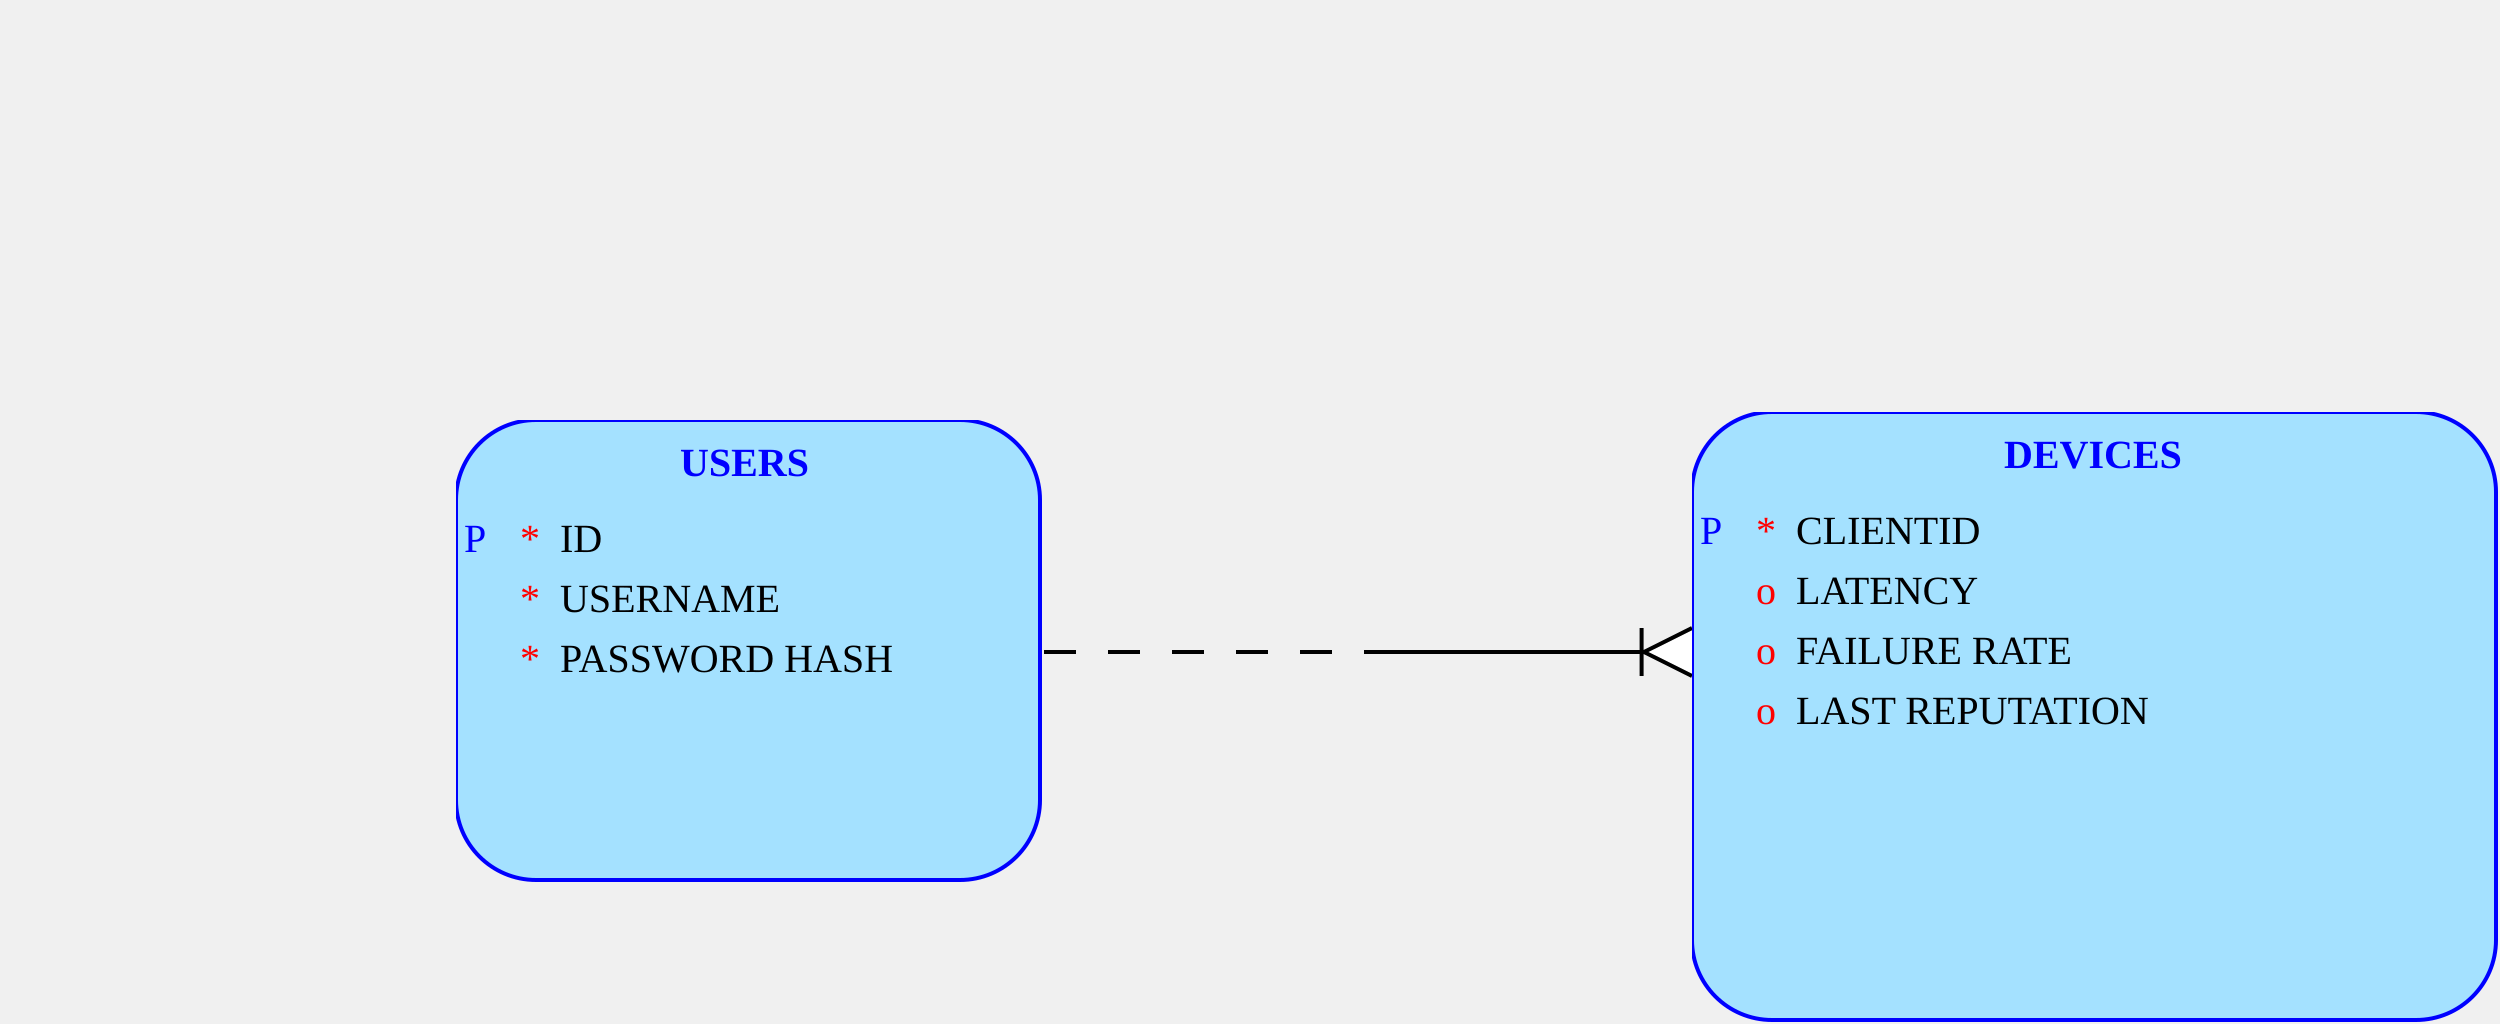
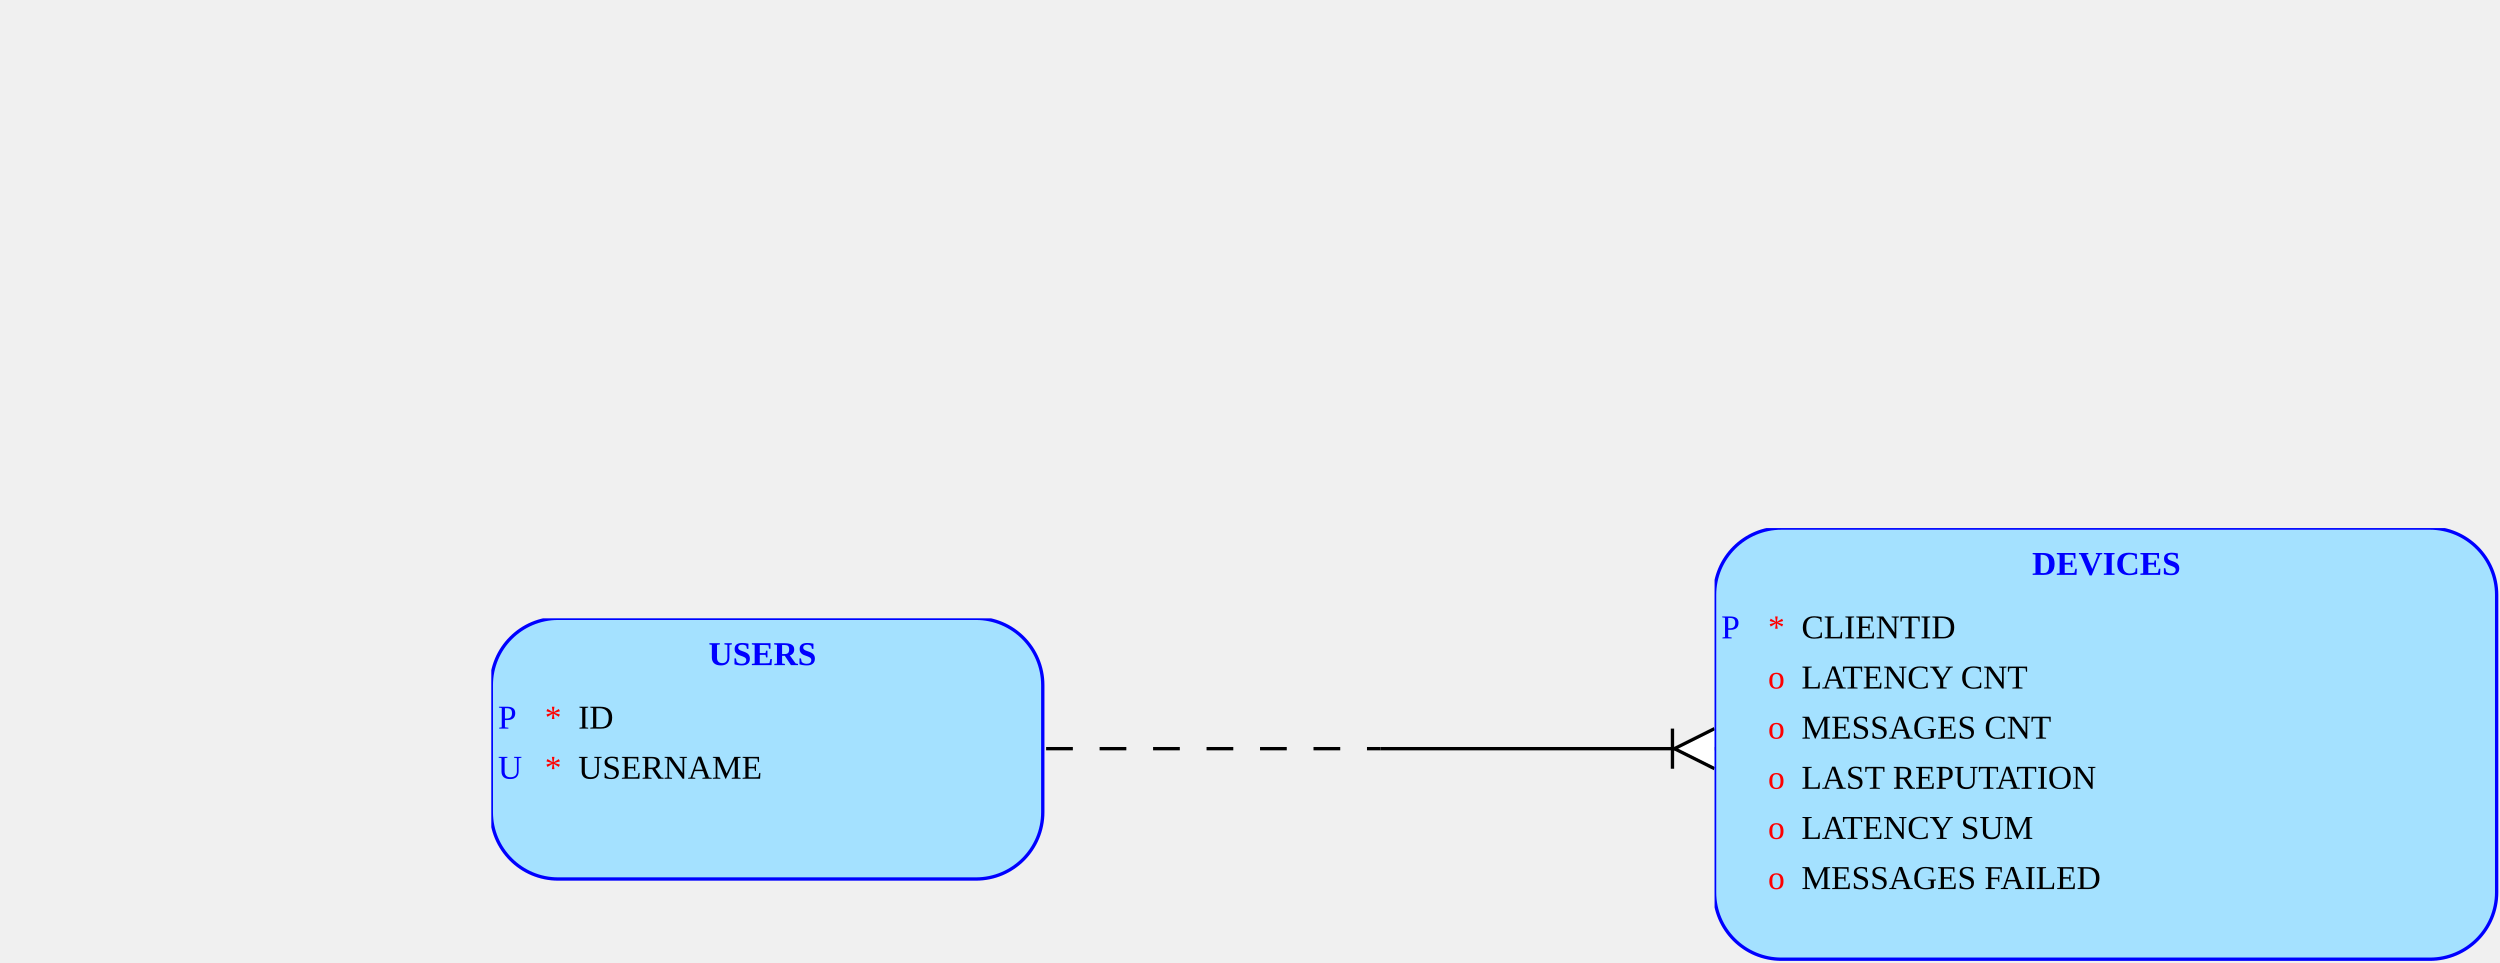
- <svg xmlns="http://www.w3.org/2000/svg" version="1.1" width="625" height="256">
+ <svg xmlns="http://www.w3.org/2000/svg" version="1.1" width="748" height="288">
  <defs id="dmw_defs">
    <svg id="fk_sym" viewBox="0 0 48.665 48.665" style="enable-background:new 0 0 48.665 48.665;">
      <g>
        <path d="M40.332,31.592c-2.377,0-4.515,1-6.033,2.598l-17.737-8.686c0.061-0.406,0.103-0.82,0.103-1.246    c0-0.414-0.04-0.818-0.098-1.215l17.711-8.589c1.519,1.609,3.666,2.619,6.054,2.619c4.603,0,8.333-3.731,8.333-8.333    c0-4.603-3.73-8.333-8.333-8.333s-8.333,3.73-8.333,8.333c0,0.414,0.04,0.817,0.098,1.215l-17.709,8.589    c-1.519-1.609-3.666-2.619-6.054-2.619C3.73,15.925,0,19.656,0,24.258c0,4.603,3.73,8.333,8.333,8.333    c2.377,0,4.515-1,6.033-2.596l17.736,8.685c-0.062,0.406-0.104,0.82-0.104,1.245c0,4.604,3.73,8.333,8.333,8.333    s8.333-3.729,8.333-8.333C48.665,35.322,44.935,31.592,40.332,31.592z" fill="#13bf3b" />
      </g>
    </svg>
    <svg id="pk_sym" viewBox="0 0 480.509 480.509" style="enable-background:new 0 0 480.509 480.509;">
      <g>
        <path d="M418.119,331.046c4.094,4.374,7.766,8.186,10.996,11.416c3.237,3.238,6.714,6.376,10.427,9.422   c3.71,3.042,6.427,4.568,8.135,4.568c3.241,0,9.517-4.661,18.843-13.99c9.328-9.321,13.989-15.604,13.989-18.842   c0-1.523-2.714-5.421-8.138-11.704c-5.421-6.276-12.364-13.702-20.838-22.271c-8.473-8.565-16.703-16.744-24.694-24.55   c-8.001-7.81-15.8-15.373-23.417-22.703c-7.611-7.327-11.992-11.56-13.135-12.703c-1.902-1.902-4.093-2.853-6.563-2.853   c-3.237,0-9.521,4.661-18.843,13.988c-9.328,9.322-13.989,15.605-13.989,18.843c0,1.711,1.522,4.421,4.568,8.138   c3.046,3.71,6.188,7.187,9.421,10.424c3.23,3.23,7.047,6.899,11.42,10.992c4.377,4.093,6.848,6.423,7.423,6.995l-27.408,27.404   L254.954,222.268c24.94-33.498,37.408-68.236,37.408-104.211c0-31.024-9.761-56.293-29.263-75.801   c-19.512-19.511-44.778-29.265-75.805-29.265c-30.454,0-60.244,9.042-89.363,27.119c-29.121,18.083-52.727,41.686-70.808,70.808   C9.042,140.038,0,169.828,0,200.28c0,31.029,9.753,56.286,29.265,75.803c19.511,19.517,44.777,29.27,75.801,29.27   c35.976,0,70.71-12.467,104.212-37.407l191.574,191.579c5.332,5.328,11.796,7.994,19.417,7.994c7.991,0,15.704-3.72,23.12-11.14   c7.426-7.426,11.143-15.129,11.143-23.127c0-7.617-2.666-14.092-7.994-19.417l-62.811-62.811l27.405-27.404   C411.699,324.195,414.033,326.666,418.119,331.046z M221.556,161.458c-10.656,10.657-23.601,15.987-38.828,15.987   c-7.996,0-15.896-1.812-23.7-5.43c3.617,7.808,5.426,15.706,5.426,23.7c0,15.229-5.327,28.171-15.987,38.828   c-10.66,10.655-23.606,15.986-38.831,15.986c-15.227,0-28.168-5.325-38.828-15.986c-10.657-10.657-15.987-23.599-15.987-38.828   c0-15.227,5.327-28.171,15.987-38.828C81.464,146.23,94.409,140.9,109.636,140.9c7.992,0,15.893,1.809,23.695,5.424   c-3.616-7.804-5.424-15.706-5.424-23.699c0-15.227,5.327-28.171,15.987-38.828c10.66-10.657,23.604-15.987,38.831-15.987   c15.227,0,28.171,5.327,38.828,15.987c10.657,10.66,15.987,23.601,15.987,38.828C237.539,137.852,232.209,150.797,221.556,161.458z   " fill="#ff8345" />
      </g>
    </svg>
    <svg id="uk_sym" viewBox="0 0 490 490" style="enable-background:new 0 0 490 490;">
      <g>
        <polygon points="236.99,11.41 0,246.348 236.99,478.678 236.99,350.609 129.864,245 236.99,139.391  " fill="#0064fb" />
        <polygon points="253.01,478.59 490,243.651 253.01,11.322 253.01,139.391 360.136,245 253.01,350.609  " fill="#0064fb" />
      </g>
    </svg>
    <svg id="link_sym" viewBox="0 0 1000 900" style="enable-background:new 0 0 1000 900;">
      <g>
        <path fill="black" d="M660.224 422.656c6.976 16.192-0.512 35.008-16.768 42.048-16.128 6.976-34.944-0.448-41.984-16.768-8.448-19.776-20.736-37.696-36.224-53.248-64.64-64.64-177.344-64.64-241.92 0l-145.216 145.28c-66.688 66.688-66.688 175.232 0 241.984 66.688 66.688 175.104 66.752 241.92 0l92.8-92.864c12.48-12.48 32.768-12.48 45.248 0s12.48 32.768 0 45.248l-92.8 92.864c-91.648 91.648-240.832 91.52-332.416 0-91.712-91.648-91.712-240.832 0-332.48l145.216-145.28c44.352-44.416 103.424-68.864 166.272-68.864s121.792 24.448 166.208 68.864c21.248 21.312 38.016 45.952 49.664 73.216zM891.136 401.344l-145.216 145.216c-88.768 88.832-243.712 88.832-332.416 0-21.312-21.312-38.080-45.952-49.728-73.216-7.040-16.256 0.448-35.072 16.704-42.048 16.064-6.784 35.008 0.512 41.984 16.768 8.512 19.776 20.8 37.696 36.288 53.248 64.64 64.64 177.344 64.64 241.92 0l145.216-145.216c66.688-66.688 66.688-175.232 0-241.984-66.752-66.624-175.168-66.688-241.92 0l-92.8 92.864c-12.48 12.48-32.768 12.48-45.248 0s-12.48-32.768 0-45.248l92.8-92.864c45.824-45.824 105.984-68.736 166.208-68.736s120.448 22.912 166.272 68.736c91.584 91.648 91.584 240.768-0.064 332.48z" />
      </g>
    </svg>
    <clipPath clipPathUnits="userSpaceOnUse" id="clipPath1_0_">
-       <rect x="0" y="0" width="202" height="153" />
+       <rect x="0" y="0" width="235" height="130" />
    </clipPath>
    <clipPath clipPathUnits="userSpaceOnUse" id="clipPath2_0_">
-       <rect x="0" y="0" width="147" height="116" />
+       <rect x="0" y="0" width="166" height="79" />
    </clipPath>
  </defs>
  <g stroke-linecap="butt">
-     <path stroke="rgb(0,0,0)" fill="none" stroke-opacity="1.0" stroke-dasharray="8,8" stroke-width="1" d="M261 163 L342 163" />
-     <path stroke="rgb(0,0,0)" fill="none" stroke-opacity="1.0" stroke-width="1" d="M423 163 L342 163" />
-     <path stroke-dasharray="none" d="M423.0 169.0 L411.0 163.0 L423.0 157.0 M410.4 169.0 L410.4 157.0" fill="white" stroke-width="1" stroke-opacity="1.0" stroke="rgb(0,0,0)" />
+     <path stroke="rgb(0,0,0)" fill="none" stroke-opacity="1.0" stroke-dasharray="8,8" stroke-width="1" d="M313 224 L413 224" />
+     <path stroke="rgb(0,0,0)" fill="none" stroke-opacity="1.0" stroke-width="1" d="M513 224 L413 224" />
+     <path stroke-dasharray="none" d="M513.0 230.0 L501.0 224.0 L513.0 218.0 M500.4 230.0 L500.4 218.0" fill="white" stroke-width="1" stroke-opacity="1.0" stroke="rgb(0,0,0)" />
  </g>
-   <g fill="rgb(164,225,255)" stroke="rgb(0,0,255)" fill-opacity="1.0" stroke-opacity="1.0" clip-path="url(#clipPath1_0_)" transform="translate(423,103)">
-     <rect x="0" y="0" width="201" height="152" rx="20" ry="20" />
-     <text id="A9C0066B-7AB3C7839EE3" x="78" y="14" fill="rgb(0,0,255)" font-weight="bold" fill-opacity="1.0" font-size="10" stroke="none">
+   <g fill="rgb(164,225,255)" stroke="rgb(0,0,255)" fill-opacity="1.0" stroke-opacity="1.0" clip-path="url(#clipPath1_0_)" transform="translate(513,158)">
+     <rect x="0" y="0" width="234" height="129" rx="20" ry="20" />
+     <text id="1B13E0C7-47CC239DEFC0" x="95" y="14" fill="rgb(0,0,255)" font-weight="bold" fill-opacity="1.0" font-size="10" stroke="none">
DEVICES
</text>
    <text x="16" y="33" fill="rgb(255,0,0)" fill-opacity="1.0" font-size="10" stroke="none">
*
</text>
    <text x="2" y="33" fill="rgb(0,0,255)" fill-opacity="1.0" font-size="10" stroke="none">
P
</text>
    <text x="26" y="33" fill="rgb(0,0,0)" fill-opacity="1.0" font-size="10" stroke="none">
CLIENTID
</text>
    <text x="16" y="48" fill="rgb(255,0,0)" fill-opacity="1.0" font-size="10" stroke="none">
o
</text>
    <text x="26" y="48" fill="rgb(0,0,0)" fill-opacity="1.0" font-size="10" stroke="none">
- LATENCY
+ LATENCY CNT
</text>
    <text x="16" y="63" fill="rgb(255,0,0)" fill-opacity="1.0" font-size="10" stroke="none">
o
</text>
    <text x="26" y="63" fill="rgb(0,0,0)" fill-opacity="1.0" font-size="10" stroke="none">
- FAILURE RATE
+ MESSAGES CNT
</text>
    <text x="16" y="78" fill="rgb(255,0,0)" fill-opacity="1.0" font-size="10" stroke="none">
o
</text>
    <text x="26" y="78" fill="rgb(0,0,0)" fill-opacity="1.0" font-size="10" stroke="none">
LAST REPUTATION
</text>
+     <text x="16" y="93" fill="rgb(255,0,0)" fill-opacity="1.0" font-size="10" stroke="none">
+ o
+ </text>
+     <text x="26" y="93" fill="rgb(0,0,0)" fill-opacity="1.0" font-size="10" stroke="none">
+ LATENCY SUM
+ </text>
+     <text x="16" y="108" fill="rgb(255,0,0)" fill-opacity="1.0" font-size="10" stroke="none">
+ o
+ </text>
+     <text x="26" y="108" fill="rgb(0,0,0)" fill-opacity="1.0" font-size="10" stroke="none">
+ MESSAGES FAILED
+ </text>
  </g>
-   <g fill="rgb(164,225,255)" stroke="rgb(0,0,255)" fill-opacity="1.0" stroke-opacity="1.0" clip-path="url(#clipPath2_0_)" transform="translate(114,105)">
-     <rect x="0" y="0" width="146" height="115" rx="20" ry="20" />
-     <text id="DC6F6EAE-4DF887403986" x="56" y="14" fill="rgb(0,0,255)" font-weight="bold" fill-opacity="1.0" font-size="10" stroke="none">
+   <g fill="rgb(164,225,255)" stroke="rgb(0,0,255)" fill-opacity="1.0" stroke-opacity="1.0" clip-path="url(#clipPath2_0_)" transform="translate(147,185)">
+     <rect x="0" y="0" width="165" height="78" rx="20" ry="20" />
+     <text id="C91921D3-11136DF4B2E5" x="65" y="14" fill="rgb(0,0,255)" font-weight="bold" fill-opacity="1.0" font-size="10" stroke="none">
USERS
</text>
    <text x="16" y="33" fill="rgb(255,0,0)" fill-opacity="1.0" font-size="10" stroke="none">
*
</text>
    <text x="2" y="33" fill="rgb(0,0,255)" fill-opacity="1.0" font-size="10" stroke="none">
P
</text>
    <text x="26" y="33" fill="rgb(0,0,0)" fill-opacity="1.0" font-size="10" stroke="none">
ID
</text>
    <text x="16" y="48" fill="rgb(255,0,0)" fill-opacity="1.0" font-size="10" stroke="none">
*
</text>
+     <text x="2" y="48" fill="rgb(0,0,255)" fill-opacity="1.0" font-size="10" stroke="none">
+ U
+ </text>
    <text x="26" y="48" fill="rgb(0,0,0)" fill-opacity="1.0" font-size="10" stroke="none">
USERNAME
</text>
-     <text x="16" y="63" fill="rgb(255,0,0)" fill-opacity="1.0" font-size="10" stroke="none">
- *
- </text>
-     <text x="26" y="63" fill="rgb(0,0,0)" fill-opacity="1.0" font-size="10" stroke="none">
- PASSWORD HASH
- </text>
  </g>
</svg>
